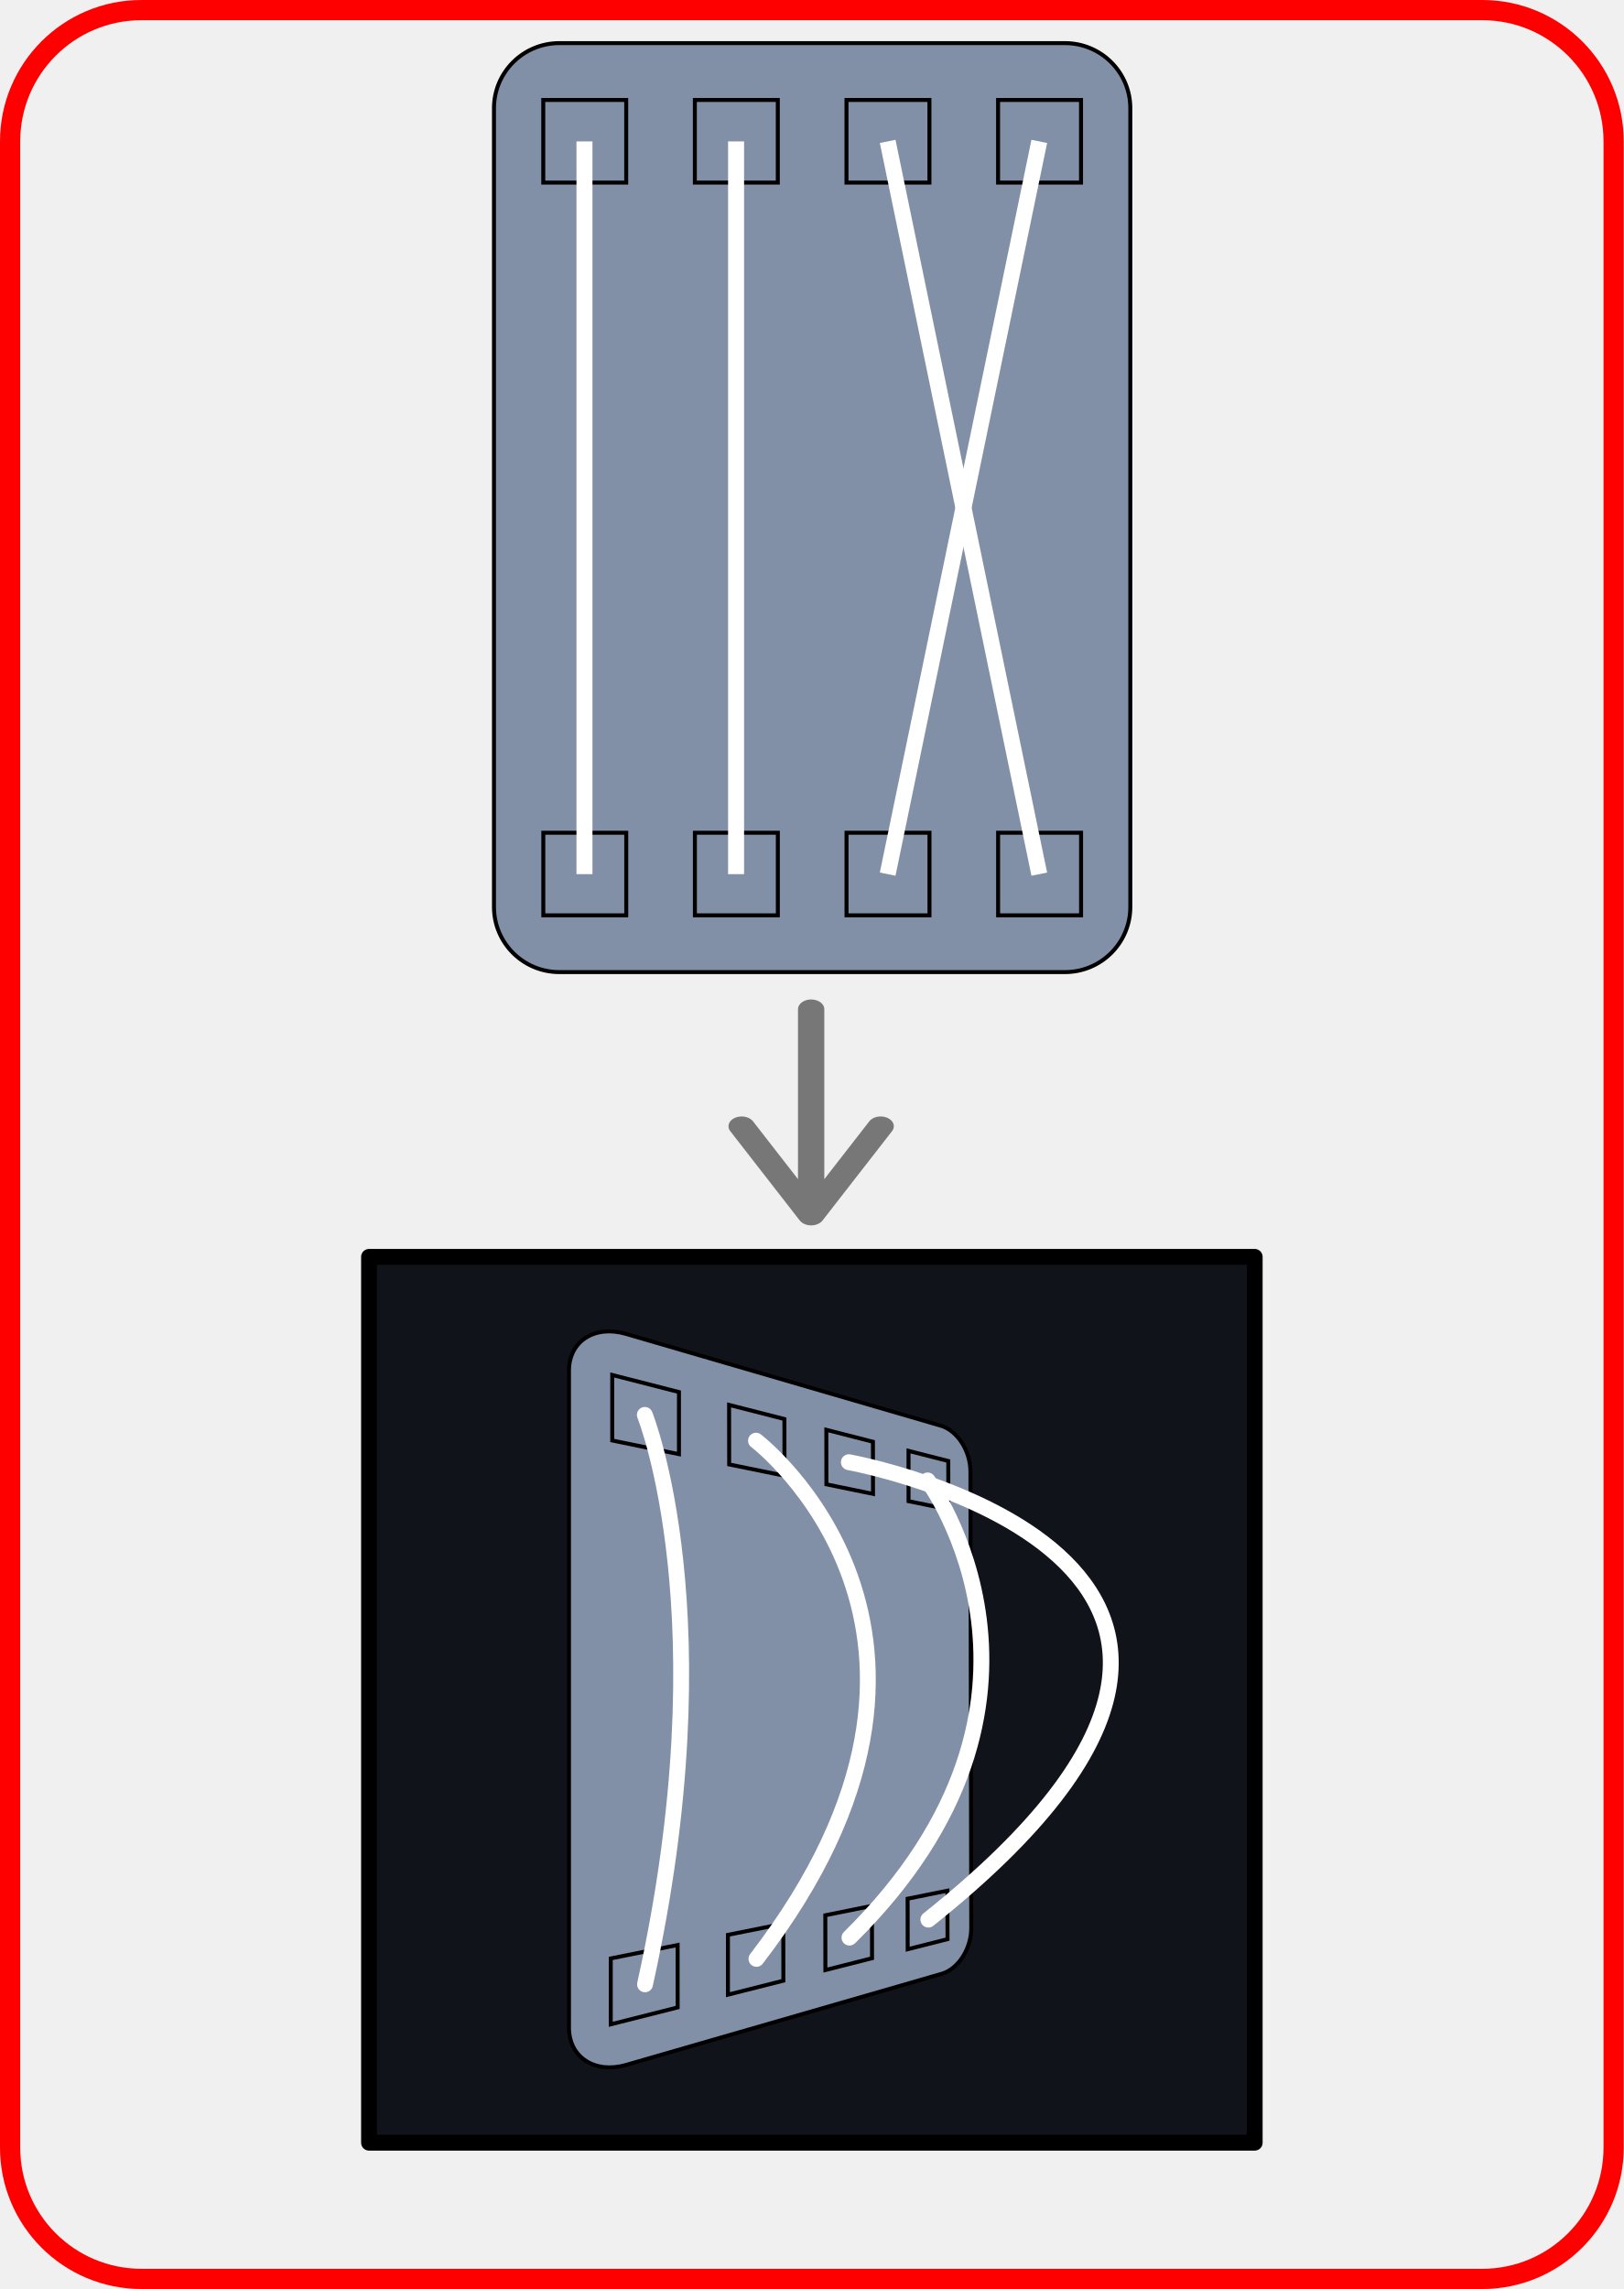
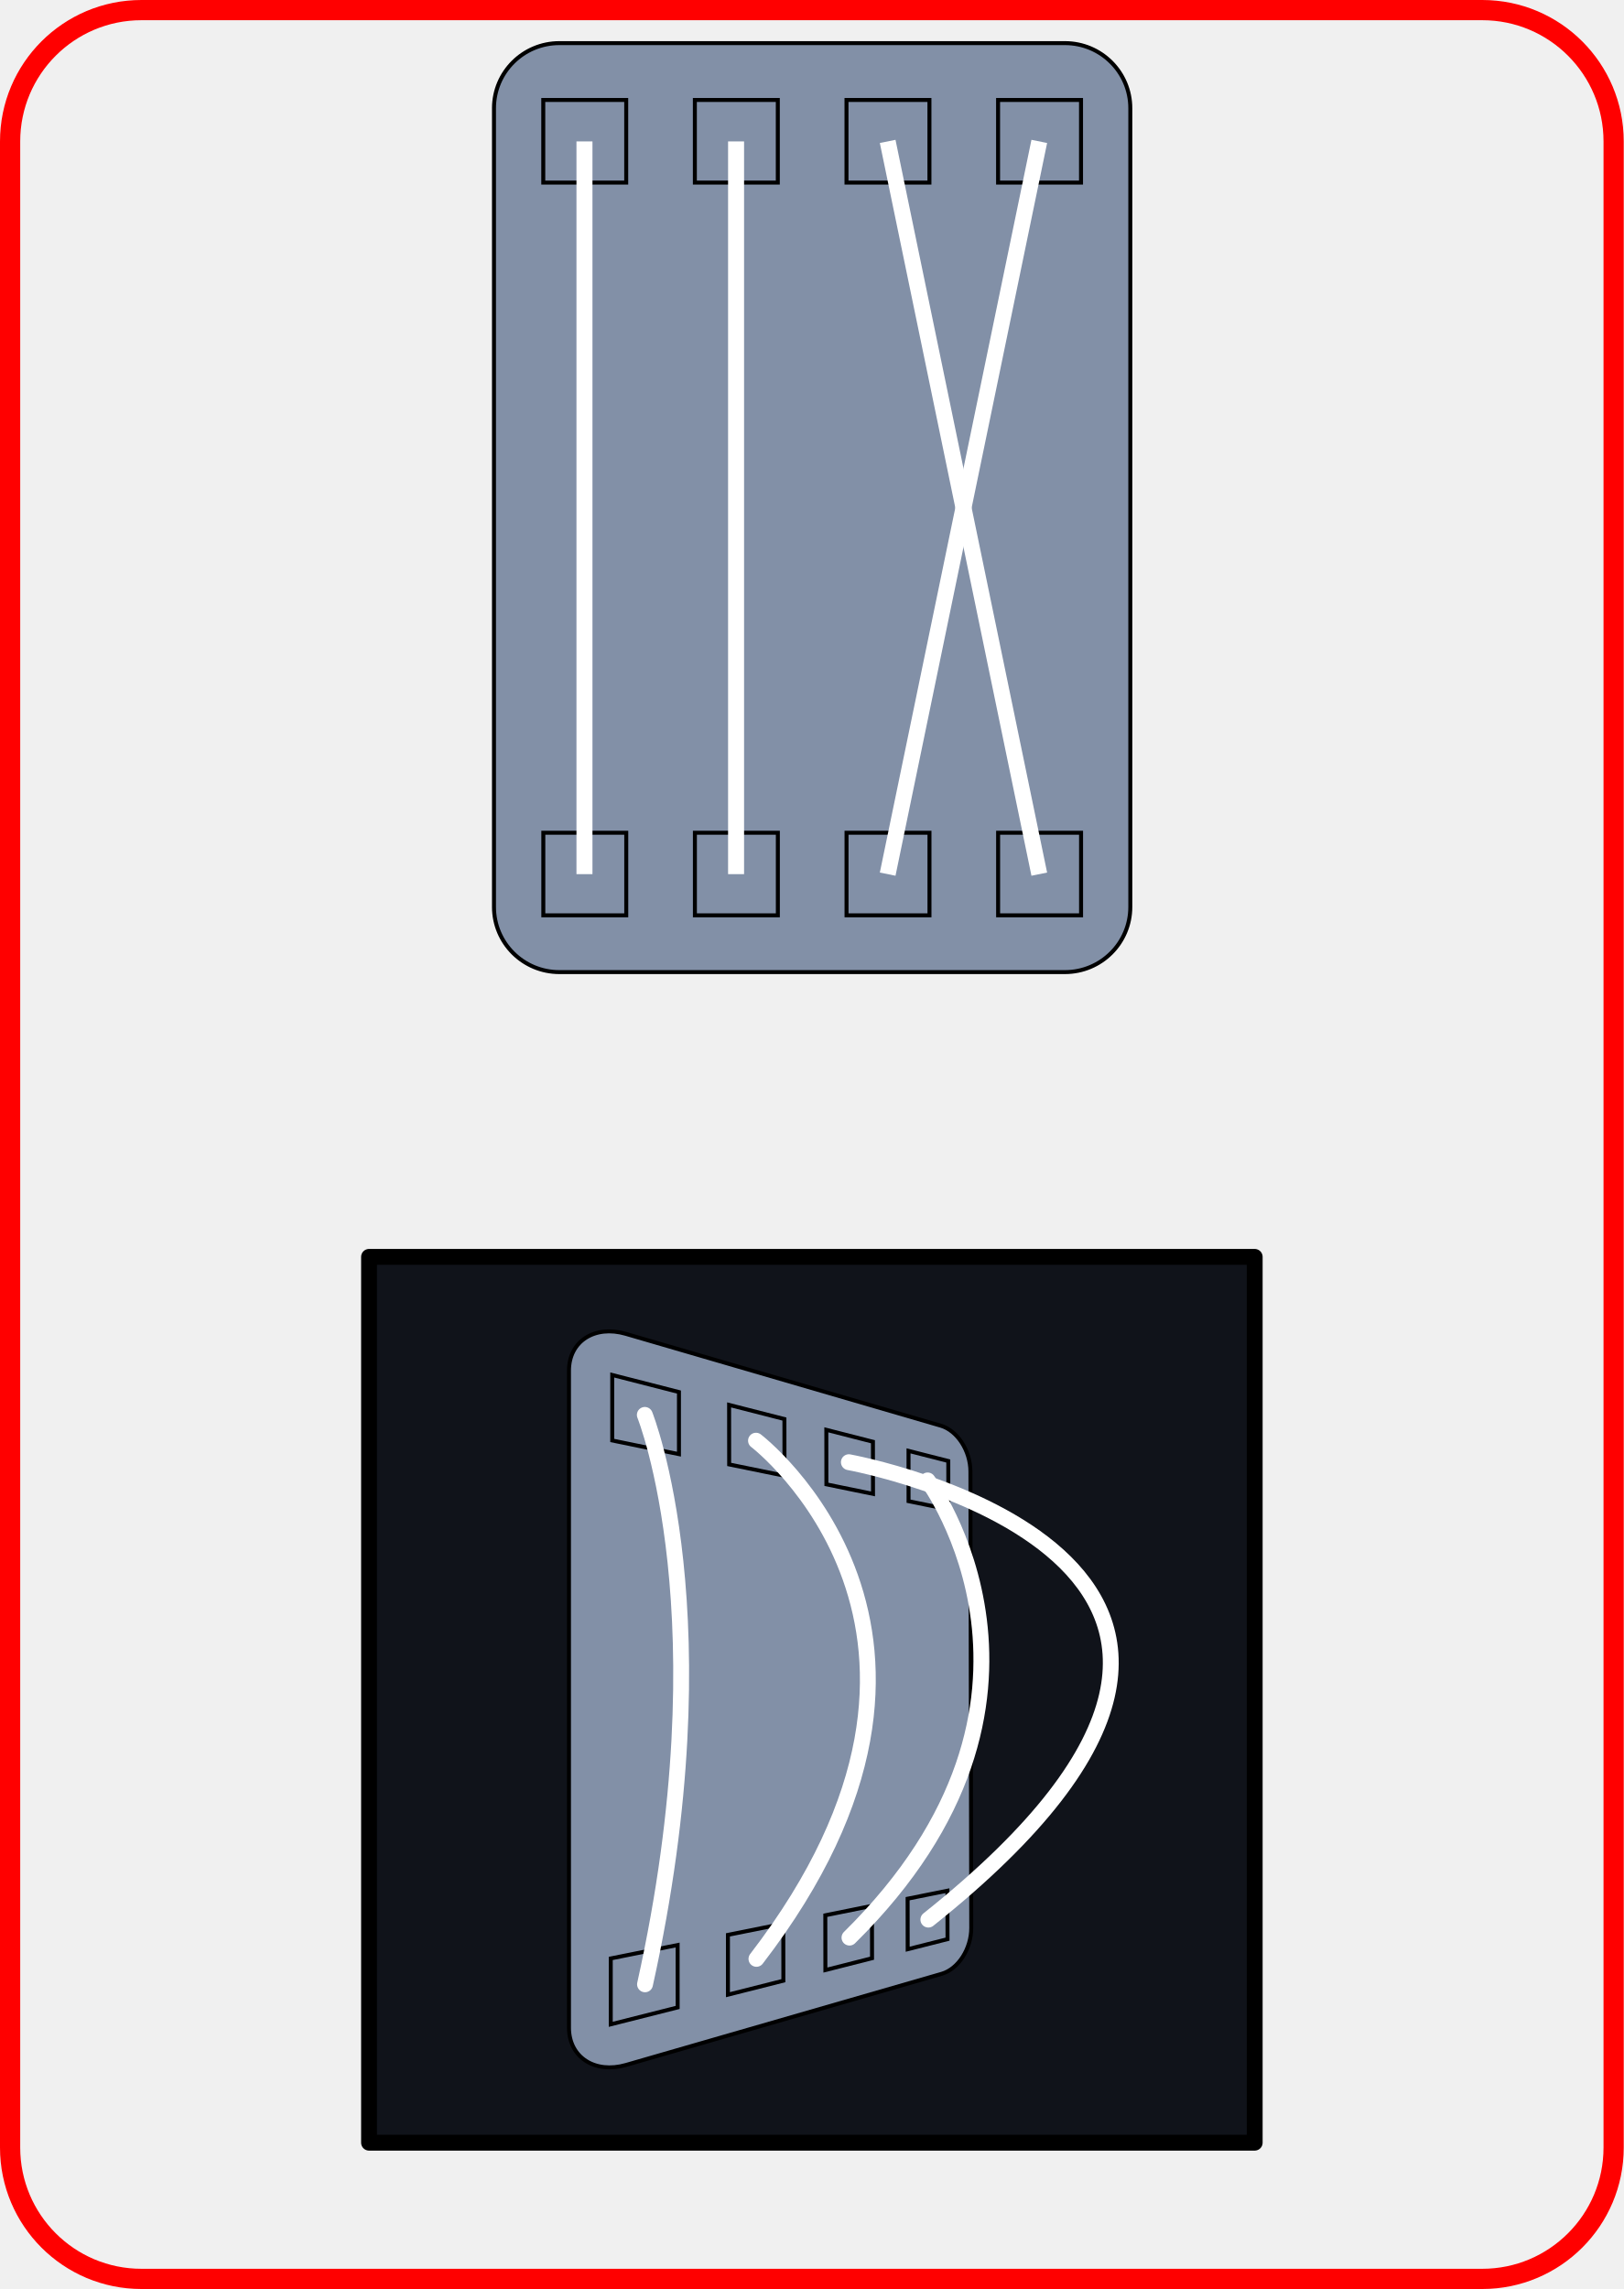
<svg xmlns="http://www.w3.org/2000/svg" xml:space="preserve" viewBox="0 0 271.105 382.116">
  <g transform="translate(-935.037 -403.637)">
    <rect width="267.731" height="378.742" x="936.724" y="405.324" fill="none" stroke="red" stroke-width="3.374" ry="21.926" />
    <g stroke-width=".249">
      <g fill="#8290a7" stroke="#000" stroke-linecap="square" stroke-miterlimit="100" stroke-width=".09" transform="matrix(7.394 0 0 7.363 -2427.58 -1442.933)">
        <rect width="14.369" height="21.062" x="465.931" y="251.768" ry="1.476" />
        <g transform="translate(.2)">
          <rect width="1.873" height="1.873" x="466.844" y="253.057" ry="0" />
          <rect width="1.873" height="1.873" x="470.267" y="253.057" ry="0" />
          <rect width="1.873" height="1.873" x="473.691" y="253.057" ry="0" />
          <rect width="1.873" height="1.873" x="477.114" y="253.057" ry="0" />
        </g>
        <g transform="rotate(180 473.016 262.3)">
          <rect width="1.873" height="1.873" x="466.844" y="253.057" ry="0" />
          <rect width="1.873" height="1.873" x="470.267" y="253.057" ry="0" />
          <rect width="1.873" height="1.873" x="473.691" y="253.057" ry="0" />
          <rect width="1.873" height="1.873" x="477.114" y="253.057" ry="0" />
        </g>
      </g>
      <g>
        <path fill="#8290a7" d="M1032.62 549.564V427.245Z" />
        <path fill="#fff" d="M1031.286 427.243v122.32h2.67v-122.32z" />
      </g>
      <g>
        <path fill="#8290a7" d="M1057.933 549.564V427.245Z" />
        <path fill="#fff" d="M1056.6 427.243v122.32h2.67v-122.32z" />
      </g>
      <g>
        <path fill="#8290a7" d="m1083.246 549.564 25.313-122.319z" />
        <path fill="#fff" d="m1107.252 426.977-25.314 122.319 2.615.532 25.314-122.319z" />
      </g>
      <g>
        <path fill="#8290a7" d="m1108.559 549.564-25.313-122.319z" />
        <path fill="#fff" d="m1084.553 426.977-2.615.532 25.314 122.32 2.615-.533z" />
      </g>
    </g>
    <g stroke-miterlimit="100" stroke-width="1.05">
      <path fill="#10131a" stroke="#000" stroke-dashoffset=".953" stroke-linecap="round" stroke-linejoin="round" stroke-width="2.647" d="M996.653 613.453h147.873v147.873H996.653z" />
      <g fill="#8290a7" stroke="#000" stroke-linecap="square" stroke-width=".109">
        <path d="m467.49 252.224 8.65 2.532c.457.134.814.694.815 1.261l.023 12.584c.001.57-.354 1.132-.812 1.264l-8.67 2.513c-.85.246-1.565-.208-1.565-1.029v-18.11c0-.815.712-1.262 1.559-1.015z" transform="matrix(6.08 0 0 6.056 -1802.825 -901.168)" />
        <path d="m466.919 253.358 1.832.471v1.712l-1.832-.377zm3.209.825 1.519.39.002 1.563-1.519-.312zm2.67.687 1.28.329.002 1.437-1.28-.263zm2.257.58 1.092.28.002 1.331-1.093-.224z" transform="matrix(6.08 0 0 6.056 -1801.608 -901.168)" />
        <path d="m469.661 255.712 1.094-.278.002 1.393-1.093.22zm2.073-.526 1.281-.326.002 1.51-1.281.26zm2.435-.619 1.522-.386v1.649l-1.52.307zm2.903-.737 1.837-.466v1.816l-1.836.37z" transform="matrix(-6.08 0 0 -6.056 3948.778 2275.942)" />
      </g>
      <path fill="none" stroke="#fff" stroke-dashoffset=".953" stroke-linecap="round" stroke-linejoin="round" stroke-width="2.647" d="M1042.698 639.835s13.639 33.788.033 95.056m18.529-90.754s41.978 32.015.075 86.504" />
      <path fill="none" stroke="#fff" stroke-dashoffset=".953" stroke-linecap="round" stroke-linejoin="round" stroke-width="2.647" d="M1089.916 650.774s27.186 36.648-13.046 76.32" />
      <path fill="none" stroke="#fff" stroke-dashoffset=".953" stroke-linecap="round" stroke-linejoin="round" stroke-width="2.647" d="M1076.767 647.73s88.84 16.143 13.271 76.358" />
    </g>
-     <path stroke="#777" stroke-linecap="round" stroke-linejoin="round" stroke-miterlimit="0" stroke-width="5.292" d="M427.586 176.637h55.926zm55.926 0-24.219-13.983zm0 0-24.219 13.983z" transform="matrix(0 .616 -.83 0 1217.079 308.722)" />
  </g>
</svg>
